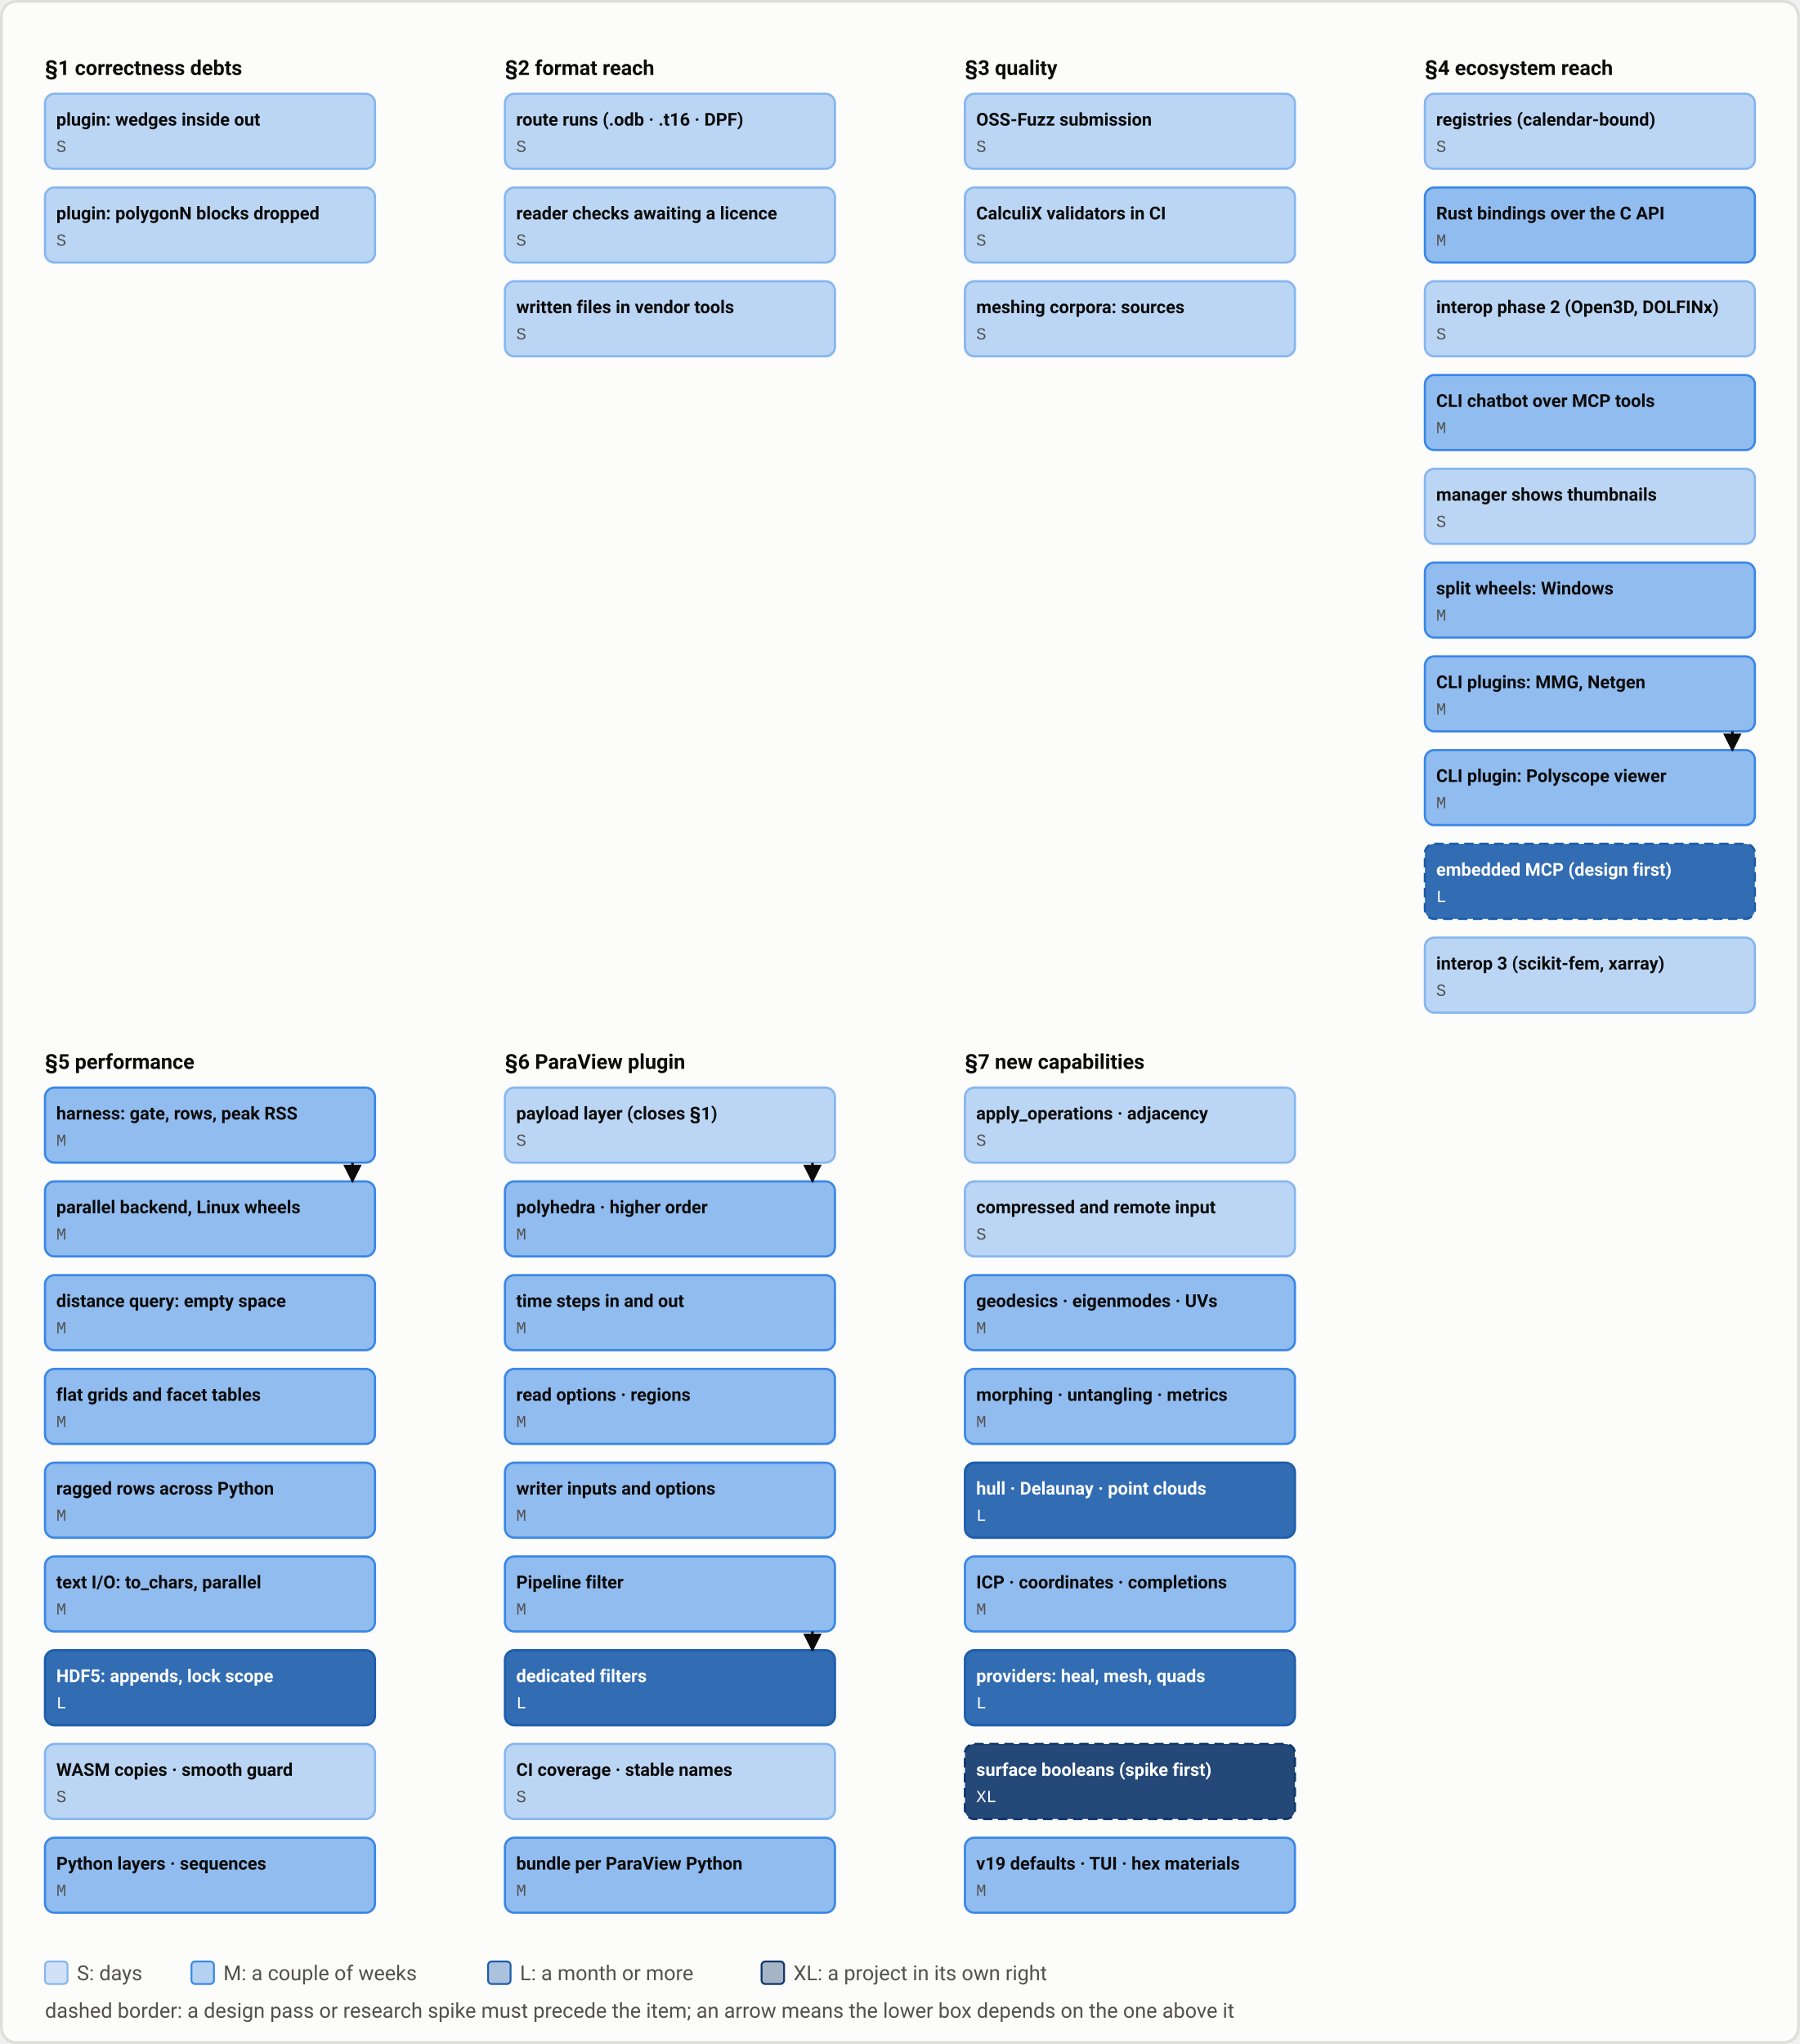
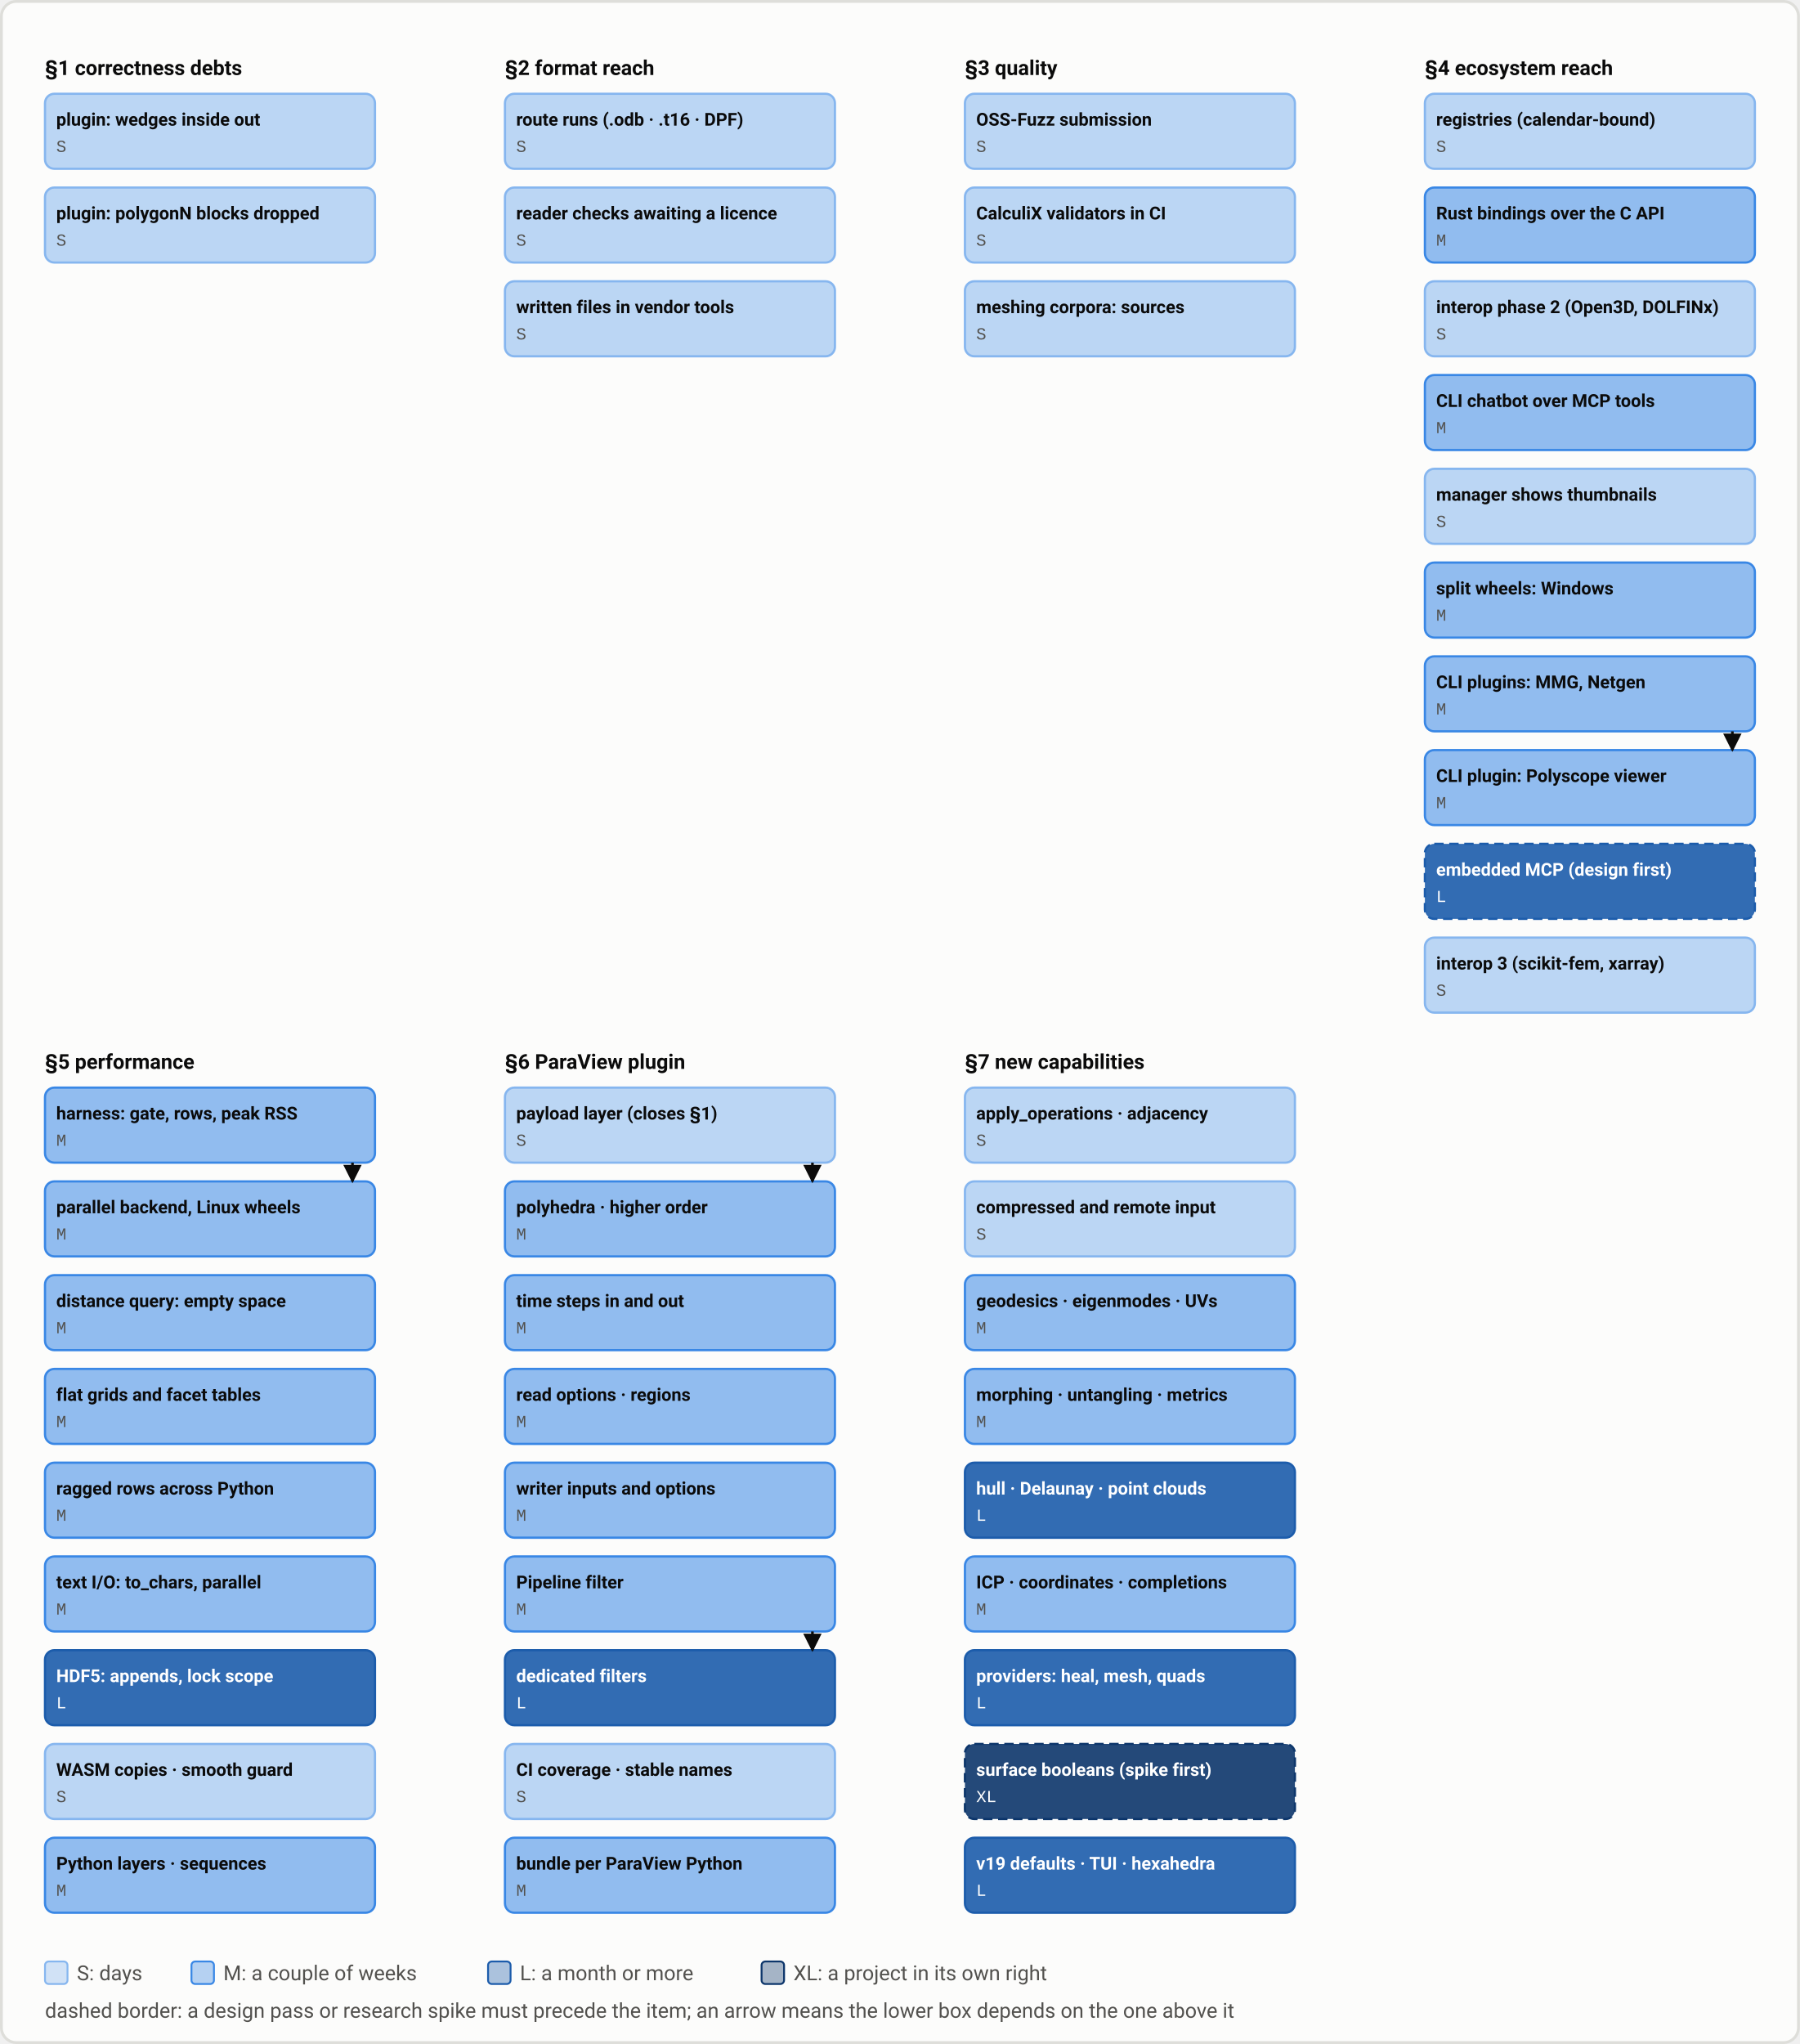
<svg xmlns="http://www.w3.org/2000/svg" viewBox="0 0 960 1090" width="960" height="1090" font-family="system-ui, -apple-system, 'Segoe UI', Roboto, sans-serif" role="img" aria-label="The roadmap at a glance: open items by section, in recommended order, shaded by effort">
  <defs>
    <marker id="arrow-0b0b0b" viewBox="0 0 10 10" refX="9" refY="5" markerWidth="7" markerHeight="7" orient="auto-start-reverse">
      <path d="M 0 0 L 10 5 L 0 10 z" fill="#0b0b0b" />
    </marker>
  </defs>
  <rect x="0.75" y="0.75" width="958.5" height="1088.5" rx="8" fill="#fcfcfb" stroke="#dededa" stroke-width="1.5" />
  <text x="24" y="40" font-family="system-ui, -apple-system, 'Segoe UI', Roboto, sans-serif" font-size="11" font-weight="700" fill="#0b0b0b">§1 correctness debts</text>
  <rect x="24" y="50" width="176" height="40" rx="5" fill="#86b6ef" fill-opacity="0.55" stroke="#86b6ef" stroke-width="1.2" />
  <text x="30" y="67" font-family="system-ui, -apple-system, 'Segoe UI', Roboto, sans-serif" font-size="9.5" font-weight="600" fill="#0b0b0b">plugin: wedges inside out</text>
  <text x="30" y="81" font-family="ui-monospace, SFMono-Regular, Menlo, Consolas, 'Liberation Mono', monospace" font-size="9" fill="#52514e">S</text>
  <rect x="24" y="100" width="176" height="40" rx="5" fill="#86b6ef" fill-opacity="0.55" stroke="#86b6ef" stroke-width="1.2" />
  <text x="30" y="117" font-family="system-ui, -apple-system, 'Segoe UI', Roboto, sans-serif" font-size="9.5" font-weight="600" fill="#0b0b0b">plugin: polygonN blocks dropped</text>
  <text x="30" y="131" font-family="ui-monospace, SFMono-Regular, Menlo, Consolas, 'Liberation Mono', monospace" font-size="9" fill="#52514e">S</text>
  <text x="269.33" y="40" font-family="system-ui, -apple-system, 'Segoe UI', Roboto, sans-serif" font-size="11" font-weight="700" fill="#0b0b0b">§2 format reach</text>
  <rect x="269.33" y="50" width="176" height="40" rx="5" fill="#86b6ef" fill-opacity="0.55" stroke="#86b6ef" stroke-width="1.2" />
  <text x="275.33" y="67" font-family="system-ui, -apple-system, 'Segoe UI', Roboto, sans-serif" font-size="9.5" font-weight="600" fill="#0b0b0b">route runs (.odb · .t16 · DPF)</text>
  <text x="275.33" y="81" font-family="ui-monospace, SFMono-Regular, Menlo, Consolas, 'Liberation Mono', monospace" font-size="9" fill="#52514e">S</text>
  <rect x="269.33" y="100" width="176" height="40" rx="5" fill="#86b6ef" fill-opacity="0.55" stroke="#86b6ef" stroke-width="1.2" />
  <text x="275.33" y="117" font-family="system-ui, -apple-system, 'Segoe UI', Roboto, sans-serif" font-size="9.5" font-weight="600" fill="#0b0b0b">reader checks awaiting a licence</text>
  <text x="275.33" y="131" font-family="ui-monospace, SFMono-Regular, Menlo, Consolas, 'Liberation Mono', monospace" font-size="9" fill="#52514e">S</text>
  <rect x="269.33" y="150" width="176" height="40" rx="5" fill="#86b6ef" fill-opacity="0.55" stroke="#86b6ef" stroke-width="1.2" />
  <text x="275.33" y="167" font-family="system-ui, -apple-system, 'Segoe UI', Roboto, sans-serif" font-size="9.5" font-weight="600" fill="#0b0b0b">written files in vendor tools</text>
  <text x="275.33" y="181" font-family="ui-monospace, SFMono-Regular, Menlo, Consolas, 'Liberation Mono', monospace" font-size="9" fill="#52514e">S</text>
  <text x="514.67" y="40" font-family="system-ui, -apple-system, 'Segoe UI', Roboto, sans-serif" font-size="11" font-weight="700" fill="#0b0b0b">§3 quality</text>
  <rect x="514.67" y="50" width="176" height="40" rx="5" fill="#86b6ef" fill-opacity="0.55" stroke="#86b6ef" stroke-width="1.2" />
  <text x="520.67" y="67" font-family="system-ui, -apple-system, 'Segoe UI', Roboto, sans-serif" font-size="9.5" font-weight="600" fill="#0b0b0b">OSS-Fuzz submission</text>
  <text x="520.67" y="81" font-family="ui-monospace, SFMono-Regular, Menlo, Consolas, 'Liberation Mono', monospace" font-size="9" fill="#52514e">S</text>
  <rect x="514.67" y="100" width="176" height="40" rx="5" fill="#86b6ef" fill-opacity="0.55" stroke="#86b6ef" stroke-width="1.2" />
  <text x="520.67" y="117" font-family="system-ui, -apple-system, 'Segoe UI', Roboto, sans-serif" font-size="9.5" font-weight="600" fill="#0b0b0b">CalculiX validators in CI</text>
  <text x="520.67" y="131" font-family="ui-monospace, SFMono-Regular, Menlo, Consolas, 'Liberation Mono', monospace" font-size="9" fill="#52514e">S</text>
  <rect x="514.67" y="150" width="176" height="40" rx="5" fill="#86b6ef" fill-opacity="0.55" stroke="#86b6ef" stroke-width="1.2" />
  <text x="520.67" y="167" font-family="system-ui, -apple-system, 'Segoe UI', Roboto, sans-serif" font-size="9.5" font-weight="600" fill="#0b0b0b">meshing corpora: sources</text>
  <text x="520.67" y="181" font-family="ui-monospace, SFMono-Regular, Menlo, Consolas, 'Liberation Mono', monospace" font-size="9" fill="#52514e">S</text>
  <text x="760" y="40" font-family="system-ui, -apple-system, 'Segoe UI', Roboto, sans-serif" font-size="11" font-weight="700" fill="#0b0b0b">§4 ecosystem reach</text>
  <rect x="760" y="50" width="176" height="40" rx="5" fill="#86b6ef" fill-opacity="0.55" stroke="#86b6ef" stroke-width="1.2" />
  <text x="766" y="67" font-family="system-ui, -apple-system, 'Segoe UI', Roboto, sans-serif" font-size="9.5" font-weight="600" fill="#0b0b0b">registries (calendar-bound)</text>
  <text x="766" y="81" font-family="ui-monospace, SFMono-Regular, Menlo, Consolas, 'Liberation Mono', monospace" font-size="9" fill="#52514e">S</text>
  <rect x="760" y="100" width="176" height="40" rx="5" fill="#3987e5" fill-opacity="0.55" stroke="#3987e5" stroke-width="1.2" />
  <text x="766" y="117" font-family="system-ui, -apple-system, 'Segoe UI', Roboto, sans-serif" font-size="9.5" font-weight="600" fill="#0b0b0b">Rust bindings over the C API</text>
  <text x="766" y="131" font-family="ui-monospace, SFMono-Regular, Menlo, Consolas, 'Liberation Mono', monospace" font-size="9" fill="#52514e">M</text>
  <rect x="760" y="150" width="176" height="40" rx="5" fill="#86b6ef" fill-opacity="0.55" stroke="#86b6ef" stroke-width="1.2" />
  <text x="766" y="167" font-family="system-ui, -apple-system, 'Segoe UI', Roboto, sans-serif" font-size="9.5" font-weight="600" fill="#0b0b0b">interop phase 2 (Open3D, DOLFINx)</text>
  <text x="766" y="181" font-family="ui-monospace, SFMono-Regular, Menlo, Consolas, 'Liberation Mono', monospace" font-size="9" fill="#52514e">S</text>
  <rect x="760" y="200" width="176" height="40" rx="5" fill="#3987e5" fill-opacity="0.55" stroke="#3987e5" stroke-width="1.2" />
  <text x="766" y="217" font-family="system-ui, -apple-system, 'Segoe UI', Roboto, sans-serif" font-size="9.5" font-weight="600" fill="#0b0b0b">CLI chatbot over MCP tools</text>
  <text x="766" y="231" font-family="ui-monospace, SFMono-Regular, Menlo, Consolas, 'Liberation Mono', monospace" font-size="9" fill="#52514e">M</text>
  <rect x="760" y="250" width="176" height="40" rx="5" fill="#86b6ef" fill-opacity="0.55" stroke="#86b6ef" stroke-width="1.2" />
  <text x="766" y="267" font-family="system-ui, -apple-system, 'Segoe UI', Roboto, sans-serif" font-size="9.5" font-weight="600" fill="#0b0b0b">manager shows thumbnails</text>
  <text x="766" y="281" font-family="ui-monospace, SFMono-Regular, Menlo, Consolas, 'Liberation Mono', monospace" font-size="9" fill="#52514e">S</text>
  <rect x="760" y="300" width="176" height="40" rx="5" fill="#3987e5" fill-opacity="0.55" stroke="#3987e5" stroke-width="1.2" />
  <text x="766" y="317" font-family="system-ui, -apple-system, 'Segoe UI', Roboto, sans-serif" font-size="9.5" font-weight="600" fill="#0b0b0b">split wheels: Windows</text>
  <text x="766" y="331" font-family="ui-monospace, SFMono-Regular, Menlo, Consolas, 'Liberation Mono', monospace" font-size="9" fill="#52514e">M</text>
  <rect x="760" y="350" width="176" height="40" rx="5" fill="#3987e5" fill-opacity="0.55" stroke="#3987e5" stroke-width="1.2" />
  <text x="766" y="367" font-family="system-ui, -apple-system, 'Segoe UI', Roboto, sans-serif" font-size="9.5" font-weight="600" fill="#0b0b0b">CLI plugins: MMG, Netgen</text>
  <text x="766" y="381" font-family="ui-monospace, SFMono-Regular, Menlo, Consolas, 'Liberation Mono', monospace" font-size="9" fill="#52514e">M</text>
  <rect x="760" y="400" width="176" height="40" rx="5" fill="#3987e5" fill-opacity="0.55" stroke="#3987e5" stroke-width="1.2" />
  <text x="766" y="417" font-family="system-ui, -apple-system, 'Segoe UI', Roboto, sans-serif" font-size="9.5" font-weight="600" fill="#0b0b0b">CLI plugin: Polyscope viewer</text>
  <text x="766" y="431" font-family="ui-monospace, SFMono-Regular, Menlo, Consolas, 'Liberation Mono', monospace" font-size="9" fill="#52514e">M</text>
  <rect x="760" y="450" width="176" height="40" rx="5" fill="#1c5cab" fill-opacity="0.9" stroke="#1c5cab" stroke-width="1.2" stroke-dasharray="5 3" />
  <text x="766" y="467" font-family="system-ui, -apple-system, 'Segoe UI', Roboto, sans-serif" font-size="9.5" font-weight="600" fill="#ffffff">embedded MCP (design first)</text>
  <text x="766" y="481" font-family="ui-monospace, SFMono-Regular, Menlo, Consolas, 'Liberation Mono', monospace" font-size="9" fill="#ffffff">L</text>
  <rect x="760" y="500" width="176" height="40" rx="5" fill="#86b6ef" fill-opacity="0.55" stroke="#86b6ef" stroke-width="1.2" />
  <text x="766" y="517" font-family="system-ui, -apple-system, 'Segoe UI', Roboto, sans-serif" font-size="9.5" font-weight="600" fill="#0b0b0b">interop 3 (scikit-fem, xarray)</text>
  <text x="766" y="531" font-family="ui-monospace, SFMono-Regular, Menlo, Consolas, 'Liberation Mono', monospace" font-size="9" fill="#52514e">S</text>
  <line x1="924" y1="390" x2="924" y2="400" stroke="#0b0b0b" stroke-width="1.4" marker-end="url(#arrow-0b0b0b)" />
  <text x="24" y="570" font-family="system-ui, -apple-system, 'Segoe UI', Roboto, sans-serif" font-size="11" font-weight="700" fill="#0b0b0b">§5 performance</text>
  <rect x="24" y="580" width="176" height="40" rx="5" fill="#3987e5" fill-opacity="0.55" stroke="#3987e5" stroke-width="1.2" />
  <text x="30" y="597" font-family="system-ui, -apple-system, 'Segoe UI', Roboto, sans-serif" font-size="9.5" font-weight="600" fill="#0b0b0b">harness: gate, rows, peak RSS</text>
  <text x="30" y="611" font-family="ui-monospace, SFMono-Regular, Menlo, Consolas, 'Liberation Mono', monospace" font-size="9" fill="#52514e">M</text>
  <rect x="24" y="630" width="176" height="40" rx="5" fill="#3987e5" fill-opacity="0.55" stroke="#3987e5" stroke-width="1.2" />
  <text x="30" y="647" font-family="system-ui, -apple-system, 'Segoe UI', Roboto, sans-serif" font-size="9.5" font-weight="600" fill="#0b0b0b">parallel backend, Linux wheels</text>
  <text x="30" y="661" font-family="ui-monospace, SFMono-Regular, Menlo, Consolas, 'Liberation Mono', monospace" font-size="9" fill="#52514e">M</text>
  <rect x="24" y="680" width="176" height="40" rx="5" fill="#3987e5" fill-opacity="0.55" stroke="#3987e5" stroke-width="1.2" />
  <text x="30" y="697" font-family="system-ui, -apple-system, 'Segoe UI', Roboto, sans-serif" font-size="9.5" font-weight="600" fill="#0b0b0b">distance query: empty space</text>
  <text x="30" y="711" font-family="ui-monospace, SFMono-Regular, Menlo, Consolas, 'Liberation Mono', monospace" font-size="9" fill="#52514e">M</text>
  <rect x="24" y="730" width="176" height="40" rx="5" fill="#3987e5" fill-opacity="0.55" stroke="#3987e5" stroke-width="1.2" />
  <text x="30" y="747" font-family="system-ui, -apple-system, 'Segoe UI', Roboto, sans-serif" font-size="9.5" font-weight="600" fill="#0b0b0b">flat grids and facet tables</text>
  <text x="30" y="761" font-family="ui-monospace, SFMono-Regular, Menlo, Consolas, 'Liberation Mono', monospace" font-size="9" fill="#52514e">M</text>
  <rect x="24" y="780" width="176" height="40" rx="5" fill="#3987e5" fill-opacity="0.55" stroke="#3987e5" stroke-width="1.2" />
  <text x="30" y="797" font-family="system-ui, -apple-system, 'Segoe UI', Roboto, sans-serif" font-size="9.5" font-weight="600" fill="#0b0b0b">ragged rows across Python</text>
  <text x="30" y="811" font-family="ui-monospace, SFMono-Regular, Menlo, Consolas, 'Liberation Mono', monospace" font-size="9" fill="#52514e">M</text>
  <rect x="24" y="830" width="176" height="40" rx="5" fill="#3987e5" fill-opacity="0.55" stroke="#3987e5" stroke-width="1.2" />
  <text x="30" y="847" font-family="system-ui, -apple-system, 'Segoe UI', Roboto, sans-serif" font-size="9.5" font-weight="600" fill="#0b0b0b">text I/O: to_chars, parallel</text>
  <text x="30" y="861" font-family="ui-monospace, SFMono-Regular, Menlo, Consolas, 'Liberation Mono', monospace" font-size="9" fill="#52514e">M</text>
  <rect x="24" y="880" width="176" height="40" rx="5" fill="#1c5cab" fill-opacity="0.9" stroke="#1c5cab" stroke-width="1.2" />
  <text x="30" y="897" font-family="system-ui, -apple-system, 'Segoe UI', Roboto, sans-serif" font-size="9.5" font-weight="600" fill="#ffffff">HDF5: appends, lock scope</text>
  <text x="30" y="911" font-family="ui-monospace, SFMono-Regular, Menlo, Consolas, 'Liberation Mono', monospace" font-size="9" fill="#ffffff">L</text>
  <rect x="24" y="930" width="176" height="40" rx="5" fill="#86b6ef" fill-opacity="0.55" stroke="#86b6ef" stroke-width="1.2" />
  <text x="30" y="947" font-family="system-ui, -apple-system, 'Segoe UI', Roboto, sans-serif" font-size="9.5" font-weight="600" fill="#0b0b0b">WASM copies · smooth guard</text>
  <text x="30" y="961" font-family="ui-monospace, SFMono-Regular, Menlo, Consolas, 'Liberation Mono', monospace" font-size="9" fill="#52514e">S</text>
  <rect x="24" y="980" width="176" height="40" rx="5" fill="#3987e5" fill-opacity="0.55" stroke="#3987e5" stroke-width="1.2" />
  <text x="30" y="997" font-family="system-ui, -apple-system, 'Segoe UI', Roboto, sans-serif" font-size="9.5" font-weight="600" fill="#0b0b0b">Python layers · sequences</text>
  <text x="30" y="1011" font-family="ui-monospace, SFMono-Regular, Menlo, Consolas, 'Liberation Mono', monospace" font-size="9" fill="#52514e">M</text>
  <line x1="188" y1="620" x2="188" y2="630" stroke="#0b0b0b" stroke-width="1.4" marker-end="url(#arrow-0b0b0b)" />
  <text x="269.33" y="570" font-family="system-ui, -apple-system, 'Segoe UI', Roboto, sans-serif" font-size="11" font-weight="700" fill="#0b0b0b">§6 ParaView plugin</text>
  <rect x="269.33" y="580" width="176" height="40" rx="5" fill="#86b6ef" fill-opacity="0.55" stroke="#86b6ef" stroke-width="1.2" />
  <text x="275.33" y="597" font-family="system-ui, -apple-system, 'Segoe UI', Roboto, sans-serif" font-size="9.5" font-weight="600" fill="#0b0b0b">payload layer (closes §1)</text>
  <text x="275.33" y="611" font-family="ui-monospace, SFMono-Regular, Menlo, Consolas, 'Liberation Mono', monospace" font-size="9" fill="#52514e">S</text>
  <rect x="269.33" y="630" width="176" height="40" rx="5" fill="#3987e5" fill-opacity="0.55" stroke="#3987e5" stroke-width="1.2" />
  <text x="275.33" y="647" font-family="system-ui, -apple-system, 'Segoe UI', Roboto, sans-serif" font-size="9.5" font-weight="600" fill="#0b0b0b">polyhedra · higher order</text>
  <text x="275.33" y="661" font-family="ui-monospace, SFMono-Regular, Menlo, Consolas, 'Liberation Mono', monospace" font-size="9" fill="#52514e">M</text>
  <rect x="269.33" y="680" width="176" height="40" rx="5" fill="#3987e5" fill-opacity="0.55" stroke="#3987e5" stroke-width="1.2" />
  <text x="275.33" y="697" font-family="system-ui, -apple-system, 'Segoe UI', Roboto, sans-serif" font-size="9.5" font-weight="600" fill="#0b0b0b">time steps in and out</text>
  <text x="275.33" y="711" font-family="ui-monospace, SFMono-Regular, Menlo, Consolas, 'Liberation Mono', monospace" font-size="9" fill="#52514e">M</text>
  <rect x="269.33" y="730" width="176" height="40" rx="5" fill="#3987e5" fill-opacity="0.55" stroke="#3987e5" stroke-width="1.2" />
  <text x="275.33" y="747" font-family="system-ui, -apple-system, 'Segoe UI', Roboto, sans-serif" font-size="9.5" font-weight="600" fill="#0b0b0b">read options · regions</text>
  <text x="275.33" y="761" font-family="ui-monospace, SFMono-Regular, Menlo, Consolas, 'Liberation Mono', monospace" font-size="9" fill="#52514e">M</text>
  <rect x="269.33" y="780" width="176" height="40" rx="5" fill="#3987e5" fill-opacity="0.55" stroke="#3987e5" stroke-width="1.2" />
  <text x="275.33" y="797" font-family="system-ui, -apple-system, 'Segoe UI', Roboto, sans-serif" font-size="9.5" font-weight="600" fill="#0b0b0b">writer inputs and options</text>
  <text x="275.33" y="811" font-family="ui-monospace, SFMono-Regular, Menlo, Consolas, 'Liberation Mono', monospace" font-size="9" fill="#52514e">M</text>
  <rect x="269.33" y="830" width="176" height="40" rx="5" fill="#3987e5" fill-opacity="0.55" stroke="#3987e5" stroke-width="1.2" />
  <text x="275.33" y="847" font-family="system-ui, -apple-system, 'Segoe UI', Roboto, sans-serif" font-size="9.5" font-weight="600" fill="#0b0b0b">Pipeline filter</text>
  <text x="275.33" y="861" font-family="ui-monospace, SFMono-Regular, Menlo, Consolas, 'Liberation Mono', monospace" font-size="9" fill="#52514e">M</text>
  <rect x="269.33" y="880" width="176" height="40" rx="5" fill="#1c5cab" fill-opacity="0.9" stroke="#1c5cab" stroke-width="1.2" />
  <text x="275.33" y="897" font-family="system-ui, -apple-system, 'Segoe UI', Roboto, sans-serif" font-size="9.5" font-weight="600" fill="#ffffff">dedicated filters</text>
  <text x="275.33" y="911" font-family="ui-monospace, SFMono-Regular, Menlo, Consolas, 'Liberation Mono', monospace" font-size="9" fill="#ffffff">L</text>
  <rect x="269.33" y="930" width="176" height="40" rx="5" fill="#86b6ef" fill-opacity="0.55" stroke="#86b6ef" stroke-width="1.2" />
  <text x="275.33" y="947" font-family="system-ui, -apple-system, 'Segoe UI', Roboto, sans-serif" font-size="9.5" font-weight="600" fill="#0b0b0b">CI coverage · stable names</text>
  <text x="275.33" y="961" font-family="ui-monospace, SFMono-Regular, Menlo, Consolas, 'Liberation Mono', monospace" font-size="9" fill="#52514e">S</text>
  <rect x="269.33" y="980" width="176" height="40" rx="5" fill="#3987e5" fill-opacity="0.55" stroke="#3987e5" stroke-width="1.2" />
  <text x="275.33" y="997" font-family="system-ui, -apple-system, 'Segoe UI', Roboto, sans-serif" font-size="9.5" font-weight="600" fill="#0b0b0b">bundle per ParaView Python</text>
  <text x="275.33" y="1011" font-family="ui-monospace, SFMono-Regular, Menlo, Consolas, 'Liberation Mono', monospace" font-size="9" fill="#52514e">M</text>
  <line x1="433.33" y1="620" x2="433.33" y2="630" stroke="#0b0b0b" stroke-width="1.4" marker-end="url(#arrow-0b0b0b)" />
  <line x1="433.33" y1="870" x2="433.33" y2="880" stroke="#0b0b0b" stroke-width="1.4" marker-end="url(#arrow-0b0b0b)" />
  <text x="514.67" y="570" font-family="system-ui, -apple-system, 'Segoe UI', Roboto, sans-serif" font-size="11" font-weight="700" fill="#0b0b0b">§7 new capabilities</text>
  <rect x="514.67" y="580" width="176" height="40" rx="5" fill="#86b6ef" fill-opacity="0.55" stroke="#86b6ef" stroke-width="1.2" />
  <text x="520.67" y="597" font-family="system-ui, -apple-system, 'Segoe UI', Roboto, sans-serif" font-size="9.5" font-weight="600" fill="#0b0b0b">apply_operations · adjacency</text>
  <text x="520.67" y="611" font-family="ui-monospace, SFMono-Regular, Menlo, Consolas, 'Liberation Mono', monospace" font-size="9" fill="#52514e">S</text>
  <rect x="514.67" y="630" width="176" height="40" rx="5" fill="#86b6ef" fill-opacity="0.55" stroke="#86b6ef" stroke-width="1.2" />
  <text x="520.67" y="647" font-family="system-ui, -apple-system, 'Segoe UI', Roboto, sans-serif" font-size="9.5" font-weight="600" fill="#0b0b0b">compressed and remote input</text>
  <text x="520.67" y="661" font-family="ui-monospace, SFMono-Regular, Menlo, Consolas, 'Liberation Mono', monospace" font-size="9" fill="#52514e">S</text>
  <rect x="514.67" y="680" width="176" height="40" rx="5" fill="#3987e5" fill-opacity="0.55" stroke="#3987e5" stroke-width="1.2" />
  <text x="520.67" y="697" font-family="system-ui, -apple-system, 'Segoe UI', Roboto, sans-serif" font-size="9.5" font-weight="600" fill="#0b0b0b">geodesics · eigenmodes · UVs</text>
  <text x="520.67" y="711" font-family="ui-monospace, SFMono-Regular, Menlo, Consolas, 'Liberation Mono', monospace" font-size="9" fill="#52514e">M</text>
  <rect x="514.67" y="730" width="176" height="40" rx="5" fill="#3987e5" fill-opacity="0.55" stroke="#3987e5" stroke-width="1.2" />
  <text x="520.67" y="747" font-family="system-ui, -apple-system, 'Segoe UI', Roboto, sans-serif" font-size="9.5" font-weight="600" fill="#0b0b0b">morphing · untangling · metrics</text>
  <text x="520.67" y="761" font-family="ui-monospace, SFMono-Regular, Menlo, Consolas, 'Liberation Mono', monospace" font-size="9" fill="#52514e">M</text>
  <rect x="514.67" y="780" width="176" height="40" rx="5" fill="#1c5cab" fill-opacity="0.9" stroke="#1c5cab" stroke-width="1.2" />
  <text x="520.67" y="797" font-family="system-ui, -apple-system, 'Segoe UI', Roboto, sans-serif" font-size="9.5" font-weight="600" fill="#ffffff">hull · Delaunay · point clouds</text>
  <text x="520.67" y="811" font-family="ui-monospace, SFMono-Regular, Menlo, Consolas, 'Liberation Mono', monospace" font-size="9" fill="#ffffff">L</text>
  <rect x="514.67" y="830" width="176" height="40" rx="5" fill="#3987e5" fill-opacity="0.55" stroke="#3987e5" stroke-width="1.2" />
  <text x="520.67" y="847" font-family="system-ui, -apple-system, 'Segoe UI', Roboto, sans-serif" font-size="9.5" font-weight="600" fill="#0b0b0b">ICP · coordinates · completions</text>
  <text x="520.67" y="861" font-family="ui-monospace, SFMono-Regular, Menlo, Consolas, 'Liberation Mono', monospace" font-size="9" fill="#52514e">M</text>
  <rect x="514.67" y="880" width="176" height="40" rx="5" fill="#1c5cab" fill-opacity="0.9" stroke="#1c5cab" stroke-width="1.2" />
  <text x="520.67" y="897" font-family="system-ui, -apple-system, 'Segoe UI', Roboto, sans-serif" font-size="9.5" font-weight="600" fill="#ffffff">providers: heal, mesh, quads</text>
  <text x="520.67" y="911" font-family="ui-monospace, SFMono-Regular, Menlo, Consolas, 'Liberation Mono', monospace" font-size="9" fill="#ffffff">L</text>
  <rect x="514.67" y="930" width="176" height="40" rx="5" fill="#0d366b" fill-opacity="0.9" stroke="#0d366b" stroke-width="1.2" stroke-dasharray="5 3" />
  <text x="520.67" y="947" font-family="system-ui, -apple-system, 'Segoe UI', Roboto, sans-serif" font-size="9.5" font-weight="600" fill="#ffffff">surface booleans (spike first)</text>
  <text x="520.67" y="961" font-family="ui-monospace, SFMono-Regular, Menlo, Consolas, 'Liberation Mono', monospace" font-size="9" fill="#ffffff">XL</text>
-   <rect x="514.67" y="980" width="176" height="40" rx="5" fill="#3987e5" fill-opacity="0.55" stroke="#3987e5" stroke-width="1.2" />
-   <text x="520.67" y="997" font-family="system-ui, -apple-system, 'Segoe UI', Roboto, sans-serif" font-size="9.5" font-weight="600" fill="#0b0b0b">v19 defaults · TUI · hex materials</text>
-   <text x="520.67" y="1011" font-family="ui-monospace, SFMono-Regular, Menlo, Consolas, 'Liberation Mono', monospace" font-size="9" fill="#52514e">M</text>
+   <rect x="514.67" y="980" width="176" height="40" rx="5" fill="#1c5cab" fill-opacity="0.9" stroke="#1c5cab" stroke-width="1.2" />
+   <text x="520.67" y="997" font-family="system-ui, -apple-system, 'Segoe UI', Roboto, sans-serif" font-size="9.5" font-weight="600" fill="#ffffff">v19 defaults · TUI · hexahedra</text>
+   <text x="520.67" y="1011" font-family="ui-monospace, SFMono-Regular, Menlo, Consolas, 'Liberation Mono', monospace" font-size="9" fill="#ffffff">L</text>
  <rect x="24" y="1046" width="12" height="12" rx="2" fill="#86b6ef" fill-opacity="0.36" stroke="#86b6ef" stroke-width="1" />
  <text x="41" y="1056" font-family="system-ui, -apple-system, 'Segoe UI', Roboto, sans-serif" font-size="11" fill="#52514e">S: days</text>
  <rect x="102.12" y="1046" width="12" height="12" rx="2" fill="#3987e5" fill-opacity="0.36" stroke="#3987e5" stroke-width="1" />
  <text x="119.12" y="1056" font-family="system-ui, -apple-system, 'Segoe UI', Roboto, sans-serif" font-size="11" fill="#52514e">M: a couple of weeks</text>
  <rect x="260.32" y="1046" width="12" height="12" rx="2" fill="#1c5cab" fill-opacity="0.36" stroke="#1c5cab" stroke-width="1" />
  <text x="277.32" y="1056" font-family="system-ui, -apple-system, 'Segoe UI', Roboto, sans-serif" font-size="11" fill="#52514e">L: a month or more</text>
  <rect x="406.2" y="1046" width="12" height="12" rx="2" fill="#0d366b" fill-opacity="0.36" stroke="#0d366b" stroke-width="1" />
  <text x="423.2" y="1056" font-family="system-ui, -apple-system, 'Segoe UI', Roboto, sans-serif" font-size="11" fill="#52514e">XL: a project in its own right</text>
  <text x="24" y="1076" font-family="system-ui, -apple-system, 'Segoe UI', Roboto, sans-serif" font-size="11" fill="#52514e">dashed border: a design pass or research spike must precede the item; an arrow means the lower box depends on the one above it</text>
</svg>
